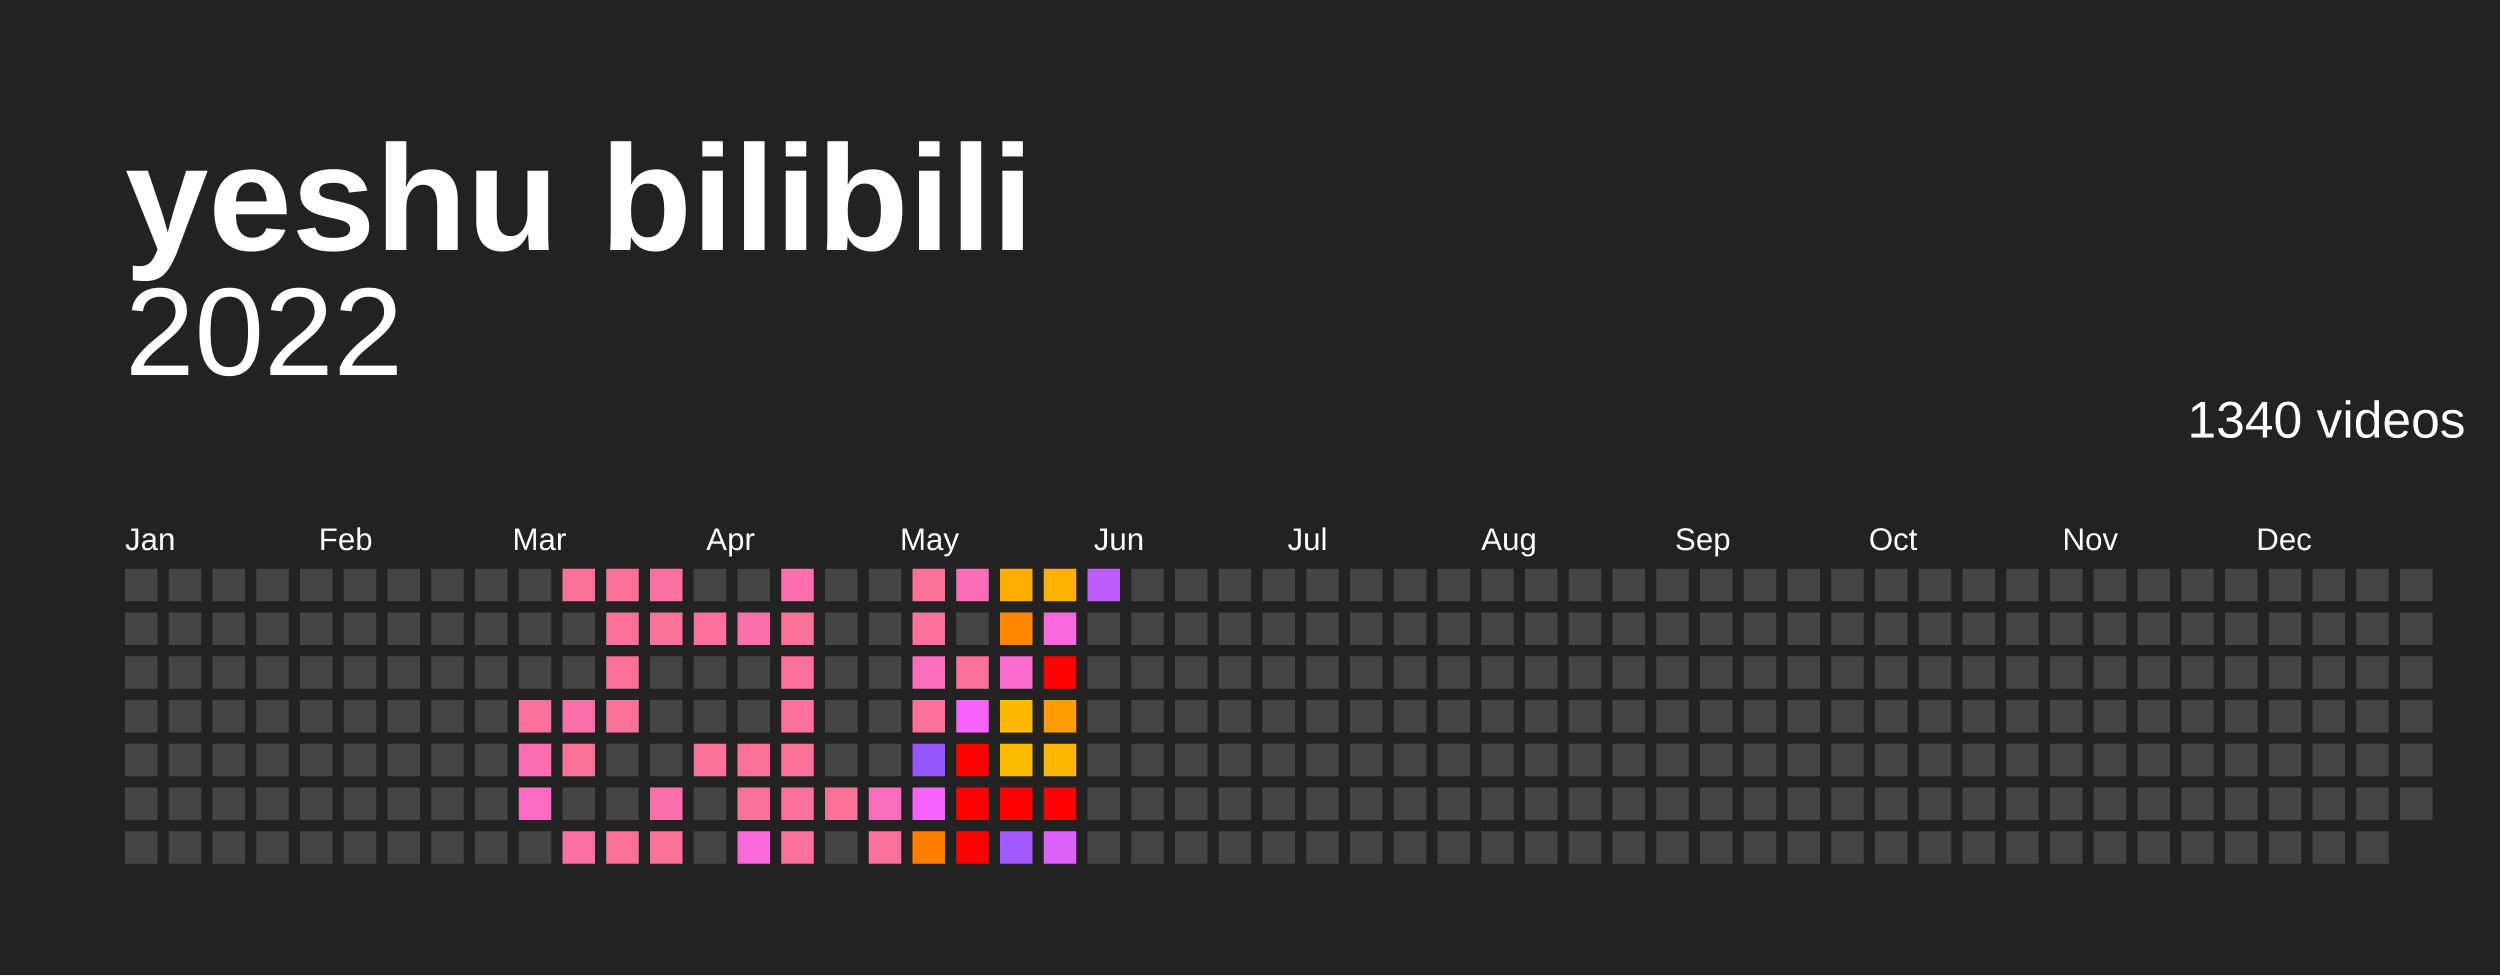
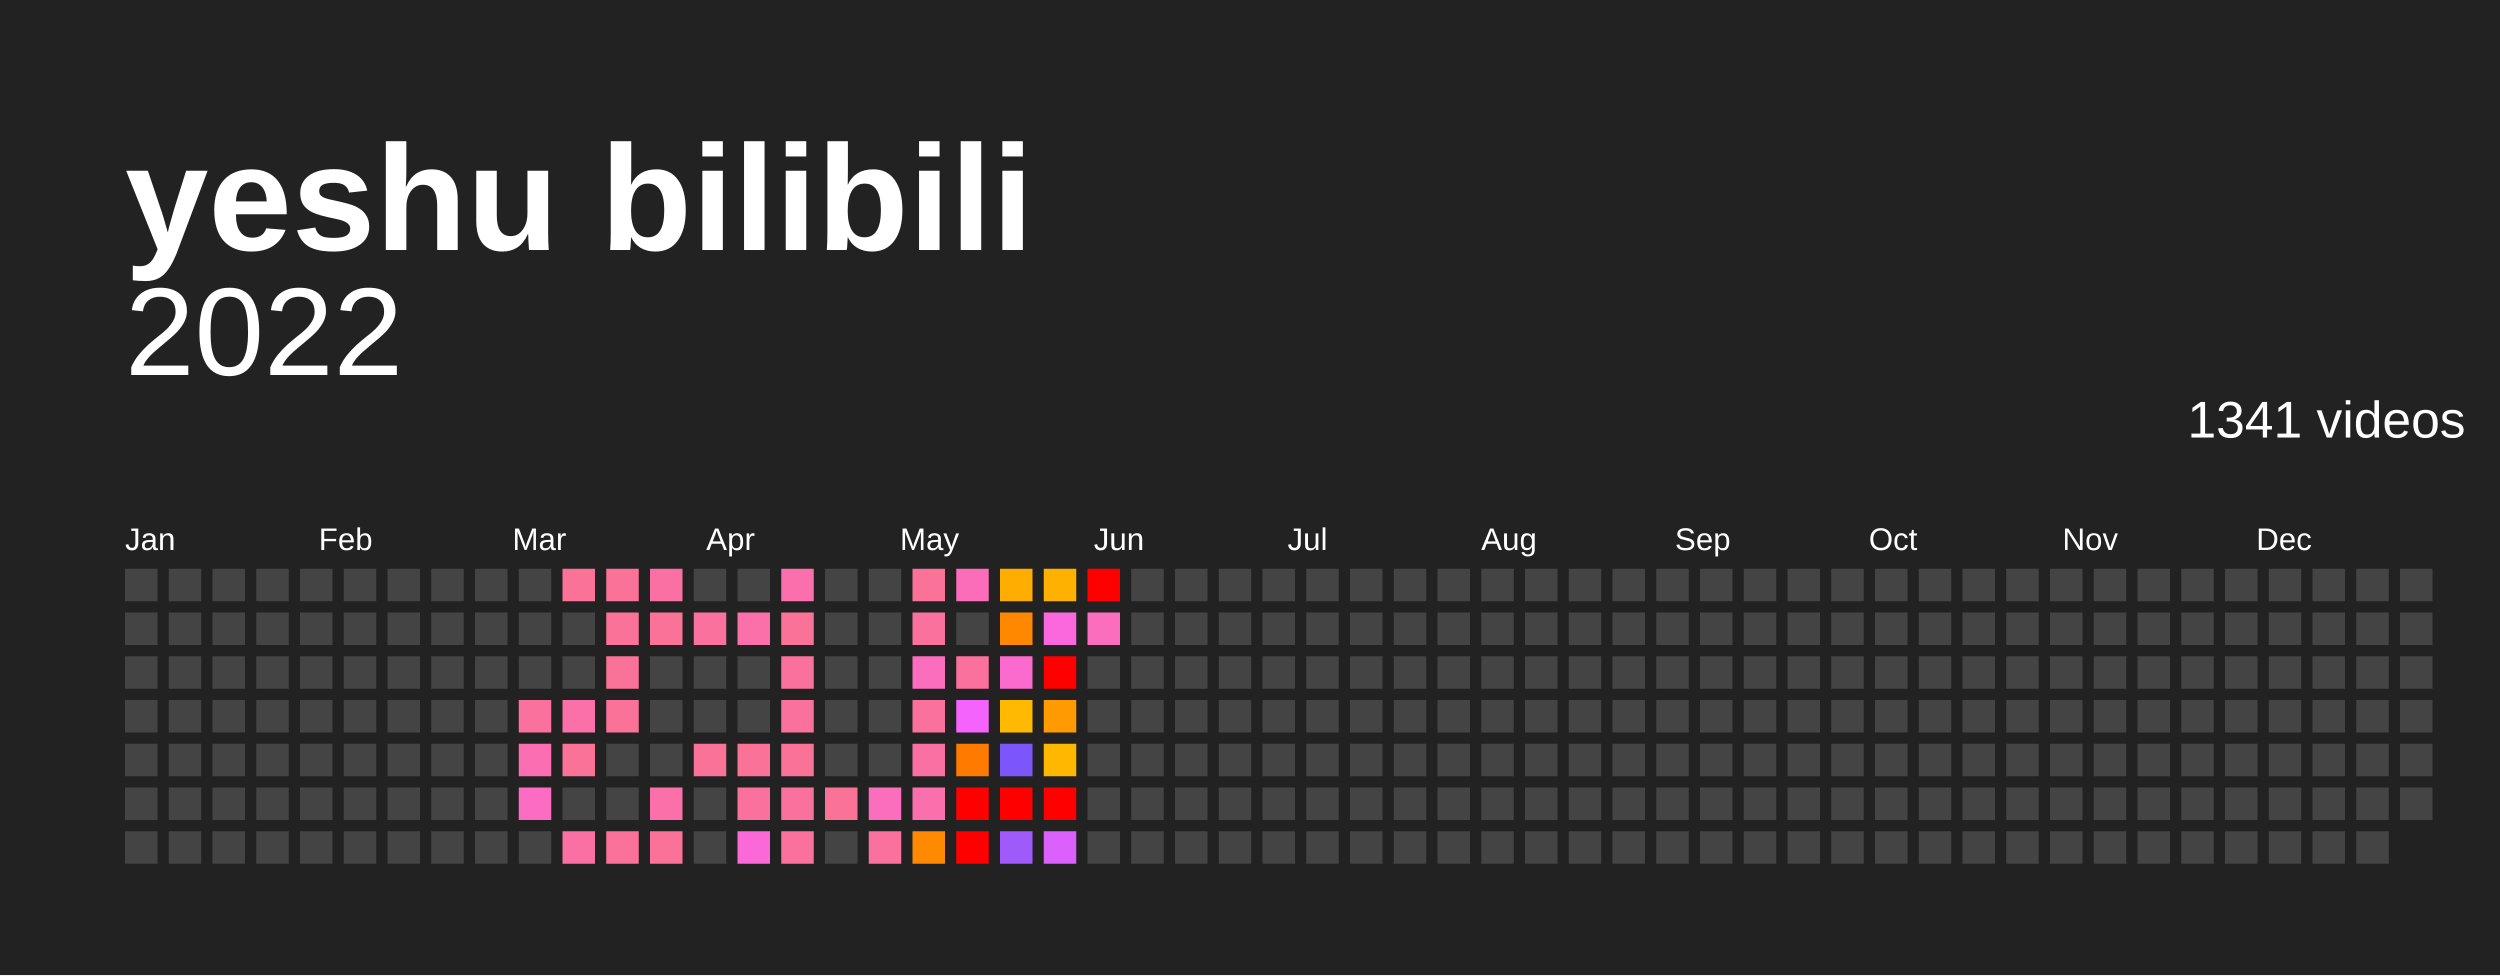
<svg xmlns="http://www.w3.org/2000/svg" baseProfile="full" height="78mm" version="1.1" viewBox="0,0,200,78" width="200mm">
  <defs />
  <rect fill="#222222" height="78" width="200" x="0" y="0" />
  <text fill="#FFFFFF" style="font-size:12px; font-family:Arial; font-weight:bold;" x="10" y="20">yeshu bilibili</text>
  <text alignment-baseline="hanging" fill="#FFFFFF" style="font-size:10.0px; font-family:Arial;" x="10" y="30">2022</text>
-   <text alignment-baseline="hanging" fill="#FFFFFF" style="font-size:4.125px; font-family:Arial;" x="175" y="35">1340 videos</text>
+   <text alignment-baseline="hanging" fill="#FFFFFF" style="font-size:4.125px; font-family:Arial;" x="175" y="35">1341 videos</text>
  <text fill="#FFFFFF" style="font-size:2.5px; font-family:Arial" x="10.0" y="44">Jan</text>
  <text fill="#FFFFFF" style="font-size:2.5px; font-family:Arial" x="25.5" y="44">Feb</text>
  <text fill="#FFFFFF" style="font-size:2.5px; font-family:Arial" x="41.0" y="44">Mar</text>
  <text fill="#FFFFFF" style="font-size:2.5px; font-family:Arial" x="56.5" y="44">Apr</text>
  <text fill="#FFFFFF" style="font-size:2.5px; font-family:Arial" x="72.0" y="44">May</text>
  <text fill="#FFFFFF" style="font-size:2.5px; font-family:Arial" x="87.5" y="44">Jun</text>
  <text fill="#FFFFFF" style="font-size:2.5px; font-family:Arial" x="103.0" y="44">Jul</text>
  <text fill="#FFFFFF" style="font-size:2.5px; font-family:Arial" x="118.5" y="44">Aug</text>
  <text fill="#FFFFFF" style="font-size:2.5px; font-family:Arial" x="134.0" y="44">Sep</text>
  <text fill="#FFFFFF" style="font-size:2.5px; font-family:Arial" x="149.5" y="44">Oct</text>
  <text fill="#FFFFFF" style="font-size:2.5px; font-family:Arial" x="165.0" y="44">Nov</text>
  <text fill="#FFFFFF" style="font-size:2.5px; font-family:Arial" x="180.5" y="44">Dec</text>
  <rect fill="#444444" height="2.6" width="2.6" x="10.0" y="45.5" />
  <rect fill="#444444" height="2.6" width="2.6" x="10.0" y="49.0" />
  <rect fill="#444444" height="2.6" width="2.6" x="10.0" y="52.5" />
  <rect fill="#444444" height="2.6" width="2.6" x="10.0" y="56.0" />
  <rect fill="#444444" height="2.6" width="2.6" x="10.0" y="59.5" />
  <rect fill="#444444" height="2.6" width="2.6" x="10.0" y="63.0" />
  <rect fill="#444444" height="2.6" width="2.6" x="10.0" y="66.5" />
  <rect fill="#444444" height="2.6" width="2.6" x="13.5" y="45.5" />
  <rect fill="#444444" height="2.6" width="2.6" x="13.5" y="49.0" />
  <rect fill="#444444" height="2.6" width="2.6" x="13.5" y="52.5" />
  <rect fill="#444444" height="2.6" width="2.6" x="13.5" y="56.0" />
  <rect fill="#444444" height="2.6" width="2.6" x="13.5" y="59.5" />
  <rect fill="#444444" height="2.6" width="2.6" x="13.5" y="63.0" />
  <rect fill="#444444" height="2.6" width="2.6" x="13.5" y="66.5" />
  <rect fill="#444444" height="2.6" width="2.6" x="17.0" y="45.5" />
  <rect fill="#444444" height="2.6" width="2.6" x="17.0" y="49.0" />
  <rect fill="#444444" height="2.6" width="2.6" x="17.0" y="52.5" />
  <rect fill="#444444" height="2.6" width="2.6" x="17.0" y="56.0" />
  <rect fill="#444444" height="2.6" width="2.6" x="17.0" y="59.5" />
  <rect fill="#444444" height="2.6" width="2.6" x="17.0" y="63.0" />
  <rect fill="#444444" height="2.6" width="2.6" x="17.0" y="66.5" />
  <rect fill="#444444" height="2.6" width="2.6" x="20.5" y="45.5" />
  <rect fill="#444444" height="2.6" width="2.6" x="20.5" y="49.0" />
  <rect fill="#444444" height="2.6" width="2.6" x="20.5" y="52.5" />
  <rect fill="#444444" height="2.6" width="2.6" x="20.5" y="56.0" />
  <rect fill="#444444" height="2.6" width="2.6" x="20.5" y="59.5" />
  <rect fill="#444444" height="2.6" width="2.6" x="20.5" y="63.0" />
  <rect fill="#444444" height="2.6" width="2.6" x="20.5" y="66.5" />
  <rect fill="#444444" height="2.6" width="2.6" x="24.0" y="45.5" />
  <rect fill="#444444" height="2.6" width="2.6" x="24.0" y="49.0" />
  <rect fill="#444444" height="2.6" width="2.6" x="24.0" y="52.5" />
  <rect fill="#444444" height="2.6" width="2.6" x="24.0" y="56.0" />
  <rect fill="#444444" height="2.6" width="2.6" x="24.0" y="59.5" />
  <rect fill="#444444" height="2.6" width="2.6" x="24.0" y="63.0" />
  <rect fill="#444444" height="2.6" width="2.6" x="24.0" y="66.5" />
  <rect fill="#444444" height="2.6" width="2.6" x="27.5" y="45.5" />
  <rect fill="#444444" height="2.6" width="2.6" x="27.5" y="49.0" />
  <rect fill="#444444" height="2.6" width="2.6" x="27.5" y="52.5" />
  <rect fill="#444444" height="2.6" width="2.6" x="27.5" y="56.0" />
  <rect fill="#444444" height="2.6" width="2.6" x="27.5" y="59.5" />
  <rect fill="#444444" height="2.6" width="2.6" x="27.5" y="63.0" />
  <rect fill="#444444" height="2.6" width="2.6" x="27.5" y="66.5" />
  <rect fill="#444444" height="2.6" width="2.6" x="31.0" y="45.5" />
  <rect fill="#444444" height="2.6" width="2.6" x="31.0" y="49.0" />
  <rect fill="#444444" height="2.6" width="2.6" x="31.0" y="52.5" />
  <rect fill="#444444" height="2.6" width="2.6" x="31.0" y="56.0" />
  <rect fill="#444444" height="2.6" width="2.6" x="31.0" y="59.5" />
  <rect fill="#444444" height="2.6" width="2.6" x="31.0" y="63.0" />
  <rect fill="#444444" height="2.6" width="2.6" x="31.0" y="66.5" />
  <rect fill="#444444" height="2.6" width="2.6" x="34.5" y="45.5" />
  <rect fill="#444444" height="2.6" width="2.6" x="34.5" y="49.0" />
  <rect fill="#444444" height="2.6" width="2.6" x="34.5" y="52.5" />
  <rect fill="#444444" height="2.6" width="2.6" x="34.5" y="56.0" />
  <rect fill="#444444" height="2.6" width="2.6" x="34.5" y="59.5" />
  <rect fill="#444444" height="2.6" width="2.6" x="34.5" y="63.0" />
  <rect fill="#444444" height="2.6" width="2.6" x="34.5" y="66.5" />
  <rect fill="#444444" height="2.6" width="2.6" x="38.0" y="45.5" />
  <rect fill="#444444" height="2.6" width="2.6" x="38.0" y="49.0" />
  <rect fill="#444444" height="2.6" width="2.6" x="38.0" y="52.5" />
  <rect fill="#444444" height="2.6" width="2.6" x="38.0" y="56.0" />
  <rect fill="#444444" height="2.6" width="2.6" x="38.0" y="59.5" />
  <rect fill="#444444" height="2.6" width="2.6" x="38.0" y="63.0" />
  <rect fill="#444444" height="2.6" width="2.6" x="38.0" y="66.5" />
  <rect fill="#444444" height="2.6" width="2.6" x="41.5" y="45.5" />
  <rect fill="#444444" height="2.6" width="2.6" x="41.5" y="49.0" />
  <rect fill="#444444" height="2.6" width="2.6" x="41.5" y="52.5" />
  <rect fill="#fb719e" height="2.6" width="2.6" x="41.5" y="56.0" />
  <rect fill="#fb6eb2" height="2.6" width="2.6" x="41.5" y="59.5" />
  <rect fill="#fb6cc2" height="2.6" width="2.6" x="41.5" y="63.0" />
  <rect fill="#444444" height="2.6" width="2.6" x="41.5" y="66.5" />
  <rect fill="#fb7299" height="2.6" width="2.6" x="45.0" y="45.5" />
  <rect fill="#444444" height="2.6" width="2.6" x="45.0" y="49.0" />
  <rect fill="#444444" height="2.6" width="2.6" x="45.0" y="52.5" />
  <rect fill="#fb70a8" height="2.6" width="2.6" x="45.0" y="56.0" />
  <rect fill="#fb7299" height="2.6" width="2.6" x="45.0" y="59.5" />
  <rect fill="#444444" height="2.6" width="2.6" x="45.0" y="63.0" />
  <rect fill="#fb70a3" height="2.6" width="2.6" x="45.0" y="66.5" />
  <rect fill="#fb7299" height="2.6" width="2.6" x="48.5" y="45.5" />
  <rect fill="#fb7299" height="2.6" width="2.6" x="48.5" y="49.0" />
  <rect fill="#fb7299" height="2.6" width="2.6" x="48.5" y="52.5" />
  <rect fill="#fb7299" height="2.6" width="2.6" x="48.5" y="56.0" />
  <rect fill="#444444" height="2.6" width="2.6" x="48.5" y="59.5" />
  <rect fill="#444444" height="2.6" width="2.6" x="48.5" y="63.0" />
  <rect fill="#fb7299" height="2.6" width="2.6" x="48.5" y="66.5" />
  <rect fill="#fb70a3" height="2.6" width="2.6" x="52.0" y="45.5" />
  <rect fill="#fb7299" height="2.6" width="2.6" x="52.0" y="49.0" />
  <rect fill="#444444" height="2.6" width="2.6" x="52.0" y="52.5" />
  <rect fill="#444444" height="2.6" width="2.6" x="52.0" y="56.0" />
  <rect fill="#444444" height="2.6" width="2.6" x="52.0" y="59.5" />
  <rect fill="#fb70a8" height="2.6" width="2.6" x="52.0" y="63.0" />
  <rect fill="#fb7299" height="2.6" width="2.6" x="52.0" y="66.5" />
  <rect fill="#444444" height="2.6" width="2.6" x="55.5" y="45.5" />
  <rect fill="#fb719e" height="2.6" width="2.6" x="55.5" y="49.0" />
  <rect fill="#444444" height="2.6" width="2.6" x="55.5" y="52.5" />
  <rect fill="#444444" height="2.6" width="2.6" x="55.5" y="56.0" />
  <rect fill="#fb7299" height="2.6" width="2.6" x="55.5" y="59.5" />
  <rect fill="#444444" height="2.6" width="2.6" x="55.5" y="63.0" />
  <rect fill="#444444" height="2.6" width="2.6" x="55.5" y="66.5" />
  <rect fill="#444444" height="2.6" width="2.6" x="59.0" y="45.5" />
  <rect fill="#fb70a8" height="2.6" width="2.6" x="59.0" y="49.0" />
  <rect fill="#444444" height="2.6" width="2.6" x="59.0" y="52.5" />
  <rect fill="#444444" height="2.6" width="2.6" x="59.0" y="56.0" />
  <rect fill="#fb7299" height="2.6" width="2.6" x="59.0" y="59.5" />
  <rect fill="#fb719e" height="2.6" width="2.6" x="59.0" y="63.0" />
-   <rect fill="#fb69d8" height="2.6" width="2.6" x="59.0" y="66.5" />
+   <rect fill="#fb69d9" height="2.6" width="2.6" x="59.0" y="66.5" />
  <rect fill="#fb6fad" height="2.6" width="2.6" x="62.5" y="45.5" />
  <rect fill="#fb7299" height="2.6" width="2.6" x="62.5" y="49.0" />
  <rect fill="#fb719e" height="2.6" width="2.6" x="62.5" y="52.5" />
  <rect fill="#fb719e" height="2.6" width="2.6" x="62.5" y="56.0" />
  <rect fill="#fb7299" height="2.6" width="2.6" x="62.5" y="59.5" />
  <rect fill="#fb719e" height="2.6" width="2.6" x="62.5" y="63.0" />
  <rect fill="#fb719e" height="2.6" width="2.6" x="62.5" y="66.5" />
  <rect fill="#444444" height="2.6" width="2.6" x="66.0" y="45.5" />
  <rect fill="#444444" height="2.6" width="2.6" x="66.0" y="49.0" />
  <rect fill="#444444" height="2.6" width="2.6" x="66.0" y="52.5" />
  <rect fill="#444444" height="2.6" width="2.6" x="66.0" y="56.0" />
  <rect fill="#444444" height="2.6" width="2.6" x="66.0" y="59.5" />
  <rect fill="#fb7299" height="2.6" width="2.6" x="66.0" y="63.0" />
  <rect fill="#444444" height="2.6" width="2.6" x="66.0" y="66.5" />
  <rect fill="#444444" height="2.6" width="2.6" x="69.5" y="45.5" />
  <rect fill="#444444" height="2.6" width="2.6" x="69.5" y="49.0" />
  <rect fill="#444444" height="2.6" width="2.6" x="69.5" y="52.5" />
  <rect fill="#444444" height="2.6" width="2.6" x="69.5" y="56.0" />
  <rect fill="#444444" height="2.6" width="2.6" x="69.5" y="59.5" />
  <rect fill="#fb6dbd" height="2.6" width="2.6" x="69.5" y="63.0" />
  <rect fill="#fb719e" height="2.6" width="2.6" x="69.5" y="66.5" />
  <rect fill="#fb7299" height="2.6" width="2.6" x="73.0" y="45.5" />
  <rect fill="#fb719e" height="2.6" width="2.6" x="73.0" y="49.0" />
  <rect fill="#fb6dbd" height="2.6" width="2.6" x="73.0" y="52.5" />
  <rect fill="#fb719e" height="2.6" width="2.6" x="73.0" y="56.0" />
-   <rect fill="#9458fb" height="2.6" width="2.6" x="73.0" y="59.5" />
-   <rect fill="#f563fb" height="2.6" width="2.6" x="73.0" y="63.0" />
-   <rect fill="#ff7e00" height="2.6" width="2.6" x="73.0" y="66.5" />
-   <rect fill="#fb6db7" height="2.6" width="2.6" x="76.5" y="45.5" />
+   <rect fill="#fb70a3" height="2.6" width="2.6" x="73.0" y="59.5" />
+   <rect fill="#fb6fad" height="2.6" width="2.6" x="73.0" y="63.0" />
+   <rect fill="#ff8900" height="2.6" width="2.6" x="73.0" y="66.5" />
+   <rect fill="#fb6db8" height="2.6" width="2.6" x="76.5" y="45.5" />
  <rect fill="#444444" height="2.6" width="2.6" x="76.5" y="49.0" />
  <rect fill="#fb719e" height="2.6" width="2.6" x="76.5" y="52.5" />
-   <rect fill="#f563fb" height="2.6" width="2.6" x="76.5" y="56.0" />
-   <rect fill="red" height="2.6" width="2.6" x="76.5" y="59.5" />
+   <rect fill="#f463fb" height="2.6" width="2.6" x="76.5" y="56.0" />
+   <rect fill="#ff7b00" height="2.6" width="2.6" x="76.5" y="59.5" />
  <rect fill="red" height="2.6" width="2.6" x="76.5" y="63.0" />
  <rect fill="red" height="2.6" width="2.6" x="76.5" y="66.5" />
-   <rect fill="#ffae00" height="2.6" width="2.6" x="80.0" y="45.5" />
+   <rect fill="#ffad00" height="2.6" width="2.6" x="80.0" y="45.5" />
  <rect fill="#ff8800" height="2.6" width="2.6" x="80.0" y="49.0" />
  <rect fill="#fb6acd" height="2.6" width="2.6" x="80.0" y="52.5" />
-   <rect fill="#ffba00" height="2.6" width="2.6" x="80.0" y="56.0" />
-   <rect fill="#ffbd00" height="2.6" width="2.6" x="80.0" y="59.5" />
+   <rect fill="#ffb900" height="2.6" width="2.6" x="80.0" y="56.0" />
+   <rect fill="#7c55fb" height="2.6" width="2.6" x="80.0" y="59.5" />
  <rect fill="red" height="2.6" width="2.6" x="80.0" y="63.0" />
-   <rect fill="#a159fb" height="2.6" width="2.6" x="80.0" y="66.5" />
+   <rect fill="#a059fb" height="2.6" width="2.6" x="80.0" y="66.5" />
  <rect fill="#ffb100" height="2.6" width="2.6" x="83.5" y="45.5" />
  <rect fill="#fb68de" height="2.6" width="2.6" x="83.5" y="49.0" />
  <rect fill="red" height="2.6" width="2.6" x="83.5" y="52.5" />
-   <rect fill="#ff9c00" height="2.6" width="2.6" x="83.5" y="56.0" />
+   <rect fill="#ff9b00" height="2.6" width="2.6" x="83.5" y="56.0" />
  <rect fill="#ffb800" height="2.6" width="2.6" x="83.5" y="59.5" />
  <rect fill="red" height="2.6" width="2.6" x="83.5" y="63.0" />
-   <rect fill="#dd60fb" height="2.6" width="2.6" x="83.5" y="66.5" />
-   <rect fill="#bc5cfb" height="2.6" width="2.6" x="87.0" y="45.5" />
-   <rect fill="#444444" height="2.6" width="2.6" x="87.0" y="49.0" />
+   <rect fill="#dc60fb" height="2.6" width="2.6" x="83.5" y="66.5" />
+   <rect fill="red" height="2.6" width="2.6" x="87.0" y="45.5" />
+   <rect fill="#fb6dbd" height="2.6" width="2.6" x="87.0" y="49.0" />
  <rect fill="#444444" height="2.6" width="2.6" x="87.0" y="52.5" />
  <rect fill="#444444" height="2.6" width="2.6" x="87.0" y="56.0" />
  <rect fill="#444444" height="2.6" width="2.6" x="87.0" y="59.5" />
  <rect fill="#444444" height="2.6" width="2.6" x="87.0" y="63.0" />
  <rect fill="#444444" height="2.6" width="2.6" x="87.0" y="66.5" />
  <rect fill="#444444" height="2.6" width="2.6" x="90.5" y="45.5" />
  <rect fill="#444444" height="2.6" width="2.6" x="90.5" y="49.0" />
  <rect fill="#444444" height="2.6" width="2.6" x="90.5" y="52.5" />
  <rect fill="#444444" height="2.6" width="2.6" x="90.5" y="56.0" />
  <rect fill="#444444" height="2.6" width="2.6" x="90.5" y="59.5" />
  <rect fill="#444444" height="2.6" width="2.6" x="90.5" y="63.0" />
  <rect fill="#444444" height="2.6" width="2.6" x="90.5" y="66.5" />
  <rect fill="#444444" height="2.6" width="2.6" x="94.0" y="45.5" />
  <rect fill="#444444" height="2.6" width="2.6" x="94.0" y="49.0" />
  <rect fill="#444444" height="2.6" width="2.6" x="94.0" y="52.5" />
  <rect fill="#444444" height="2.6" width="2.6" x="94.0" y="56.0" />
  <rect fill="#444444" height="2.6" width="2.6" x="94.0" y="59.5" />
  <rect fill="#444444" height="2.6" width="2.6" x="94.0" y="63.0" />
  <rect fill="#444444" height="2.6" width="2.6" x="94.0" y="66.5" />
  <rect fill="#444444" height="2.6" width="2.6" x="97.5" y="45.5" />
  <rect fill="#444444" height="2.6" width="2.6" x="97.5" y="49.0" />
  <rect fill="#444444" height="2.6" width="2.6" x="97.5" y="52.5" />
  <rect fill="#444444" height="2.6" width="2.6" x="97.5" y="56.0" />
  <rect fill="#444444" height="2.6" width="2.6" x="97.5" y="59.5" />
  <rect fill="#444444" height="2.6" width="2.6" x="97.5" y="63.0" />
  <rect fill="#444444" height="2.6" width="2.6" x="97.5" y="66.5" />
  <rect fill="#444444" height="2.6" width="2.6" x="101.0" y="45.5" />
  <rect fill="#444444" height="2.6" width="2.6" x="101.0" y="49.0" />
  <rect fill="#444444" height="2.6" width="2.6" x="101.0" y="52.5" />
  <rect fill="#444444" height="2.6" width="2.6" x="101.0" y="56.0" />
  <rect fill="#444444" height="2.6" width="2.6" x="101.0" y="59.5" />
  <rect fill="#444444" height="2.6" width="2.6" x="101.0" y="63.0" />
  <rect fill="#444444" height="2.6" width="2.6" x="101.0" y="66.5" />
  <rect fill="#444444" height="2.6" width="2.6" x="104.5" y="45.5" />
  <rect fill="#444444" height="2.6" width="2.6" x="104.5" y="49.0" />
  <rect fill="#444444" height="2.6" width="2.6" x="104.5" y="52.5" />
  <rect fill="#444444" height="2.6" width="2.6" x="104.5" y="56.0" />
  <rect fill="#444444" height="2.6" width="2.6" x="104.5" y="59.5" />
  <rect fill="#444444" height="2.6" width="2.6" x="104.5" y="63.0" />
  <rect fill="#444444" height="2.6" width="2.6" x="104.5" y="66.5" />
  <rect fill="#444444" height="2.6" width="2.6" x="108.0" y="45.5" />
  <rect fill="#444444" height="2.6" width="2.6" x="108.0" y="49.0" />
  <rect fill="#444444" height="2.6" width="2.6" x="108.0" y="52.5" />
  <rect fill="#444444" height="2.6" width="2.6" x="108.0" y="56.0" />
  <rect fill="#444444" height="2.6" width="2.6" x="108.0" y="59.5" />
  <rect fill="#444444" height="2.6" width="2.6" x="108.0" y="63.0" />
  <rect fill="#444444" height="2.6" width="2.6" x="108.0" y="66.5" />
  <rect fill="#444444" height="2.6" width="2.6" x="111.5" y="45.5" />
  <rect fill="#444444" height="2.6" width="2.6" x="111.5" y="49.0" />
  <rect fill="#444444" height="2.6" width="2.6" x="111.5" y="52.5" />
  <rect fill="#444444" height="2.6" width="2.6" x="111.5" y="56.0" />
  <rect fill="#444444" height="2.6" width="2.6" x="111.5" y="59.5" />
  <rect fill="#444444" height="2.6" width="2.6" x="111.5" y="63.0" />
  <rect fill="#444444" height="2.6" width="2.6" x="111.5" y="66.5" />
  <rect fill="#444444" height="2.6" width="2.6" x="115.0" y="45.5" />
  <rect fill="#444444" height="2.6" width="2.6" x="115.0" y="49.0" />
  <rect fill="#444444" height="2.6" width="2.6" x="115.0" y="52.5" />
  <rect fill="#444444" height="2.6" width="2.6" x="115.0" y="56.0" />
  <rect fill="#444444" height="2.6" width="2.6" x="115.0" y="59.5" />
  <rect fill="#444444" height="2.6" width="2.6" x="115.0" y="63.0" />
  <rect fill="#444444" height="2.6" width="2.6" x="115.0" y="66.5" />
  <rect fill="#444444" height="2.6" width="2.6" x="118.5" y="45.5" />
  <rect fill="#444444" height="2.6" width="2.6" x="118.5" y="49.0" />
  <rect fill="#444444" height="2.6" width="2.6" x="118.5" y="52.5" />
  <rect fill="#444444" height="2.6" width="2.6" x="118.5" y="56.0" />
  <rect fill="#444444" height="2.6" width="2.6" x="118.5" y="59.5" />
  <rect fill="#444444" height="2.6" width="2.6" x="118.5" y="63.0" />
  <rect fill="#444444" height="2.6" width="2.6" x="118.5" y="66.5" />
  <rect fill="#444444" height="2.6" width="2.6" x="122.0" y="45.5" />
  <rect fill="#444444" height="2.6" width="2.6" x="122.0" y="49.0" />
  <rect fill="#444444" height="2.6" width="2.6" x="122.0" y="52.5" />
  <rect fill="#444444" height="2.6" width="2.6" x="122.0" y="56.0" />
  <rect fill="#444444" height="2.6" width="2.6" x="122.0" y="59.5" />
  <rect fill="#444444" height="2.6" width="2.6" x="122.0" y="63.0" />
  <rect fill="#444444" height="2.6" width="2.6" x="122.0" y="66.5" />
  <rect fill="#444444" height="2.6" width="2.6" x="125.5" y="45.5" />
  <rect fill="#444444" height="2.6" width="2.6" x="125.5" y="49.0" />
  <rect fill="#444444" height="2.6" width="2.6" x="125.5" y="52.5" />
  <rect fill="#444444" height="2.6" width="2.6" x="125.5" y="56.0" />
  <rect fill="#444444" height="2.6" width="2.6" x="125.5" y="59.5" />
  <rect fill="#444444" height="2.6" width="2.6" x="125.5" y="63.0" />
  <rect fill="#444444" height="2.6" width="2.6" x="125.5" y="66.5" />
  <rect fill="#444444" height="2.6" width="2.6" x="129.0" y="45.5" />
  <rect fill="#444444" height="2.6" width="2.6" x="129.0" y="49.0" />
  <rect fill="#444444" height="2.6" width="2.6" x="129.0" y="52.5" />
  <rect fill="#444444" height="2.6" width="2.6" x="129.0" y="56.0" />
  <rect fill="#444444" height="2.6" width="2.6" x="129.0" y="59.5" />
  <rect fill="#444444" height="2.6" width="2.6" x="129.0" y="63.0" />
  <rect fill="#444444" height="2.6" width="2.6" x="129.0" y="66.5" />
  <rect fill="#444444" height="2.6" width="2.6" x="132.5" y="45.5" />
  <rect fill="#444444" height="2.6" width="2.6" x="132.5" y="49.0" />
  <rect fill="#444444" height="2.6" width="2.6" x="132.5" y="52.5" />
  <rect fill="#444444" height="2.6" width="2.6" x="132.5" y="56.0" />
  <rect fill="#444444" height="2.6" width="2.6" x="132.5" y="59.5" />
  <rect fill="#444444" height="2.6" width="2.6" x="132.5" y="63.0" />
  <rect fill="#444444" height="2.6" width="2.6" x="132.5" y="66.5" />
  <rect fill="#444444" height="2.6" width="2.6" x="136.0" y="45.5" />
  <rect fill="#444444" height="2.6" width="2.6" x="136.0" y="49.0" />
  <rect fill="#444444" height="2.6" width="2.6" x="136.0" y="52.5" />
  <rect fill="#444444" height="2.6" width="2.6" x="136.0" y="56.0" />
  <rect fill="#444444" height="2.6" width="2.6" x="136.0" y="59.5" />
  <rect fill="#444444" height="2.6" width="2.6" x="136.0" y="63.0" />
  <rect fill="#444444" height="2.6" width="2.6" x="136.0" y="66.5" />
  <rect fill="#444444" height="2.6" width="2.6" x="139.5" y="45.5" />
  <rect fill="#444444" height="2.6" width="2.6" x="139.5" y="49.0" />
  <rect fill="#444444" height="2.6" width="2.6" x="139.5" y="52.5" />
  <rect fill="#444444" height="2.6" width="2.6" x="139.5" y="56.0" />
  <rect fill="#444444" height="2.6" width="2.6" x="139.5" y="59.5" />
  <rect fill="#444444" height="2.6" width="2.6" x="139.5" y="63.0" />
  <rect fill="#444444" height="2.6" width="2.6" x="139.5" y="66.5" />
  <rect fill="#444444" height="2.6" width="2.6" x="143.0" y="45.5" />
  <rect fill="#444444" height="2.6" width="2.6" x="143.0" y="49.0" />
  <rect fill="#444444" height="2.6" width="2.6" x="143.0" y="52.5" />
  <rect fill="#444444" height="2.6" width="2.6" x="143.0" y="56.0" />
  <rect fill="#444444" height="2.6" width="2.6" x="143.0" y="59.5" />
  <rect fill="#444444" height="2.6" width="2.6" x="143.0" y="63.0" />
  <rect fill="#444444" height="2.6" width="2.6" x="143.0" y="66.5" />
  <rect fill="#444444" height="2.6" width="2.6" x="146.5" y="45.5" />
  <rect fill="#444444" height="2.6" width="2.6" x="146.5" y="49.0" />
  <rect fill="#444444" height="2.6" width="2.6" x="146.5" y="52.5" />
  <rect fill="#444444" height="2.6" width="2.6" x="146.5" y="56.0" />
  <rect fill="#444444" height="2.6" width="2.6" x="146.5" y="59.5" />
  <rect fill="#444444" height="2.6" width="2.6" x="146.5" y="63.0" />
  <rect fill="#444444" height="2.6" width="2.6" x="146.5" y="66.5" />
  <rect fill="#444444" height="2.6" width="2.6" x="150.0" y="45.5" />
  <rect fill="#444444" height="2.6" width="2.6" x="150.0" y="49.0" />
  <rect fill="#444444" height="2.6" width="2.6" x="150.0" y="52.5" />
  <rect fill="#444444" height="2.6" width="2.6" x="150.0" y="56.0" />
  <rect fill="#444444" height="2.6" width="2.6" x="150.0" y="59.5" />
  <rect fill="#444444" height="2.6" width="2.6" x="150.0" y="63.0" />
  <rect fill="#444444" height="2.6" width="2.6" x="150.0" y="66.5" />
  <rect fill="#444444" height="2.6" width="2.6" x="153.5" y="45.5" />
  <rect fill="#444444" height="2.6" width="2.6" x="153.5" y="49.0" />
  <rect fill="#444444" height="2.6" width="2.6" x="153.5" y="52.5" />
  <rect fill="#444444" height="2.6" width="2.6" x="153.5" y="56.0" />
  <rect fill="#444444" height="2.6" width="2.6" x="153.5" y="59.5" />
  <rect fill="#444444" height="2.6" width="2.6" x="153.5" y="63.0" />
  <rect fill="#444444" height="2.6" width="2.6" x="153.5" y="66.5" />
  <rect fill="#444444" height="2.6" width="2.6" x="157.0" y="45.5" />
  <rect fill="#444444" height="2.6" width="2.6" x="157.0" y="49.0" />
  <rect fill="#444444" height="2.6" width="2.6" x="157.0" y="52.5" />
  <rect fill="#444444" height="2.6" width="2.6" x="157.0" y="56.0" />
  <rect fill="#444444" height="2.6" width="2.6" x="157.0" y="59.5" />
  <rect fill="#444444" height="2.6" width="2.6" x="157.0" y="63.0" />
  <rect fill="#444444" height="2.6" width="2.6" x="157.0" y="66.5" />
  <rect fill="#444444" height="2.6" width="2.6" x="160.5" y="45.5" />
  <rect fill="#444444" height="2.6" width="2.6" x="160.5" y="49.0" />
  <rect fill="#444444" height="2.6" width="2.6" x="160.5" y="52.5" />
  <rect fill="#444444" height="2.6" width="2.6" x="160.5" y="56.0" />
  <rect fill="#444444" height="2.6" width="2.6" x="160.5" y="59.5" />
  <rect fill="#444444" height="2.6" width="2.6" x="160.5" y="63.0" />
  <rect fill="#444444" height="2.6" width="2.6" x="160.5" y="66.5" />
  <rect fill="#444444" height="2.6" width="2.6" x="164.0" y="45.5" />
  <rect fill="#444444" height="2.6" width="2.6" x="164.0" y="49.0" />
  <rect fill="#444444" height="2.6" width="2.6" x="164.0" y="52.5" />
  <rect fill="#444444" height="2.6" width="2.6" x="164.0" y="56.0" />
  <rect fill="#444444" height="2.6" width="2.6" x="164.0" y="59.5" />
  <rect fill="#444444" height="2.6" width="2.6" x="164.0" y="63.0" />
  <rect fill="#444444" height="2.6" width="2.6" x="164.0" y="66.5" />
  <rect fill="#444444" height="2.6" width="2.6" x="167.5" y="45.5" />
  <rect fill="#444444" height="2.6" width="2.6" x="167.5" y="49.0" />
  <rect fill="#444444" height="2.6" width="2.6" x="167.5" y="52.5" />
  <rect fill="#444444" height="2.6" width="2.6" x="167.5" y="56.0" />
  <rect fill="#444444" height="2.6" width="2.6" x="167.5" y="59.5" />
  <rect fill="#444444" height="2.6" width="2.6" x="167.5" y="63.0" />
  <rect fill="#444444" height="2.6" width="2.6" x="167.5" y="66.5" />
  <rect fill="#444444" height="2.6" width="2.6" x="171.0" y="45.5" />
  <rect fill="#444444" height="2.6" width="2.6" x="171.0" y="49.0" />
  <rect fill="#444444" height="2.6" width="2.6" x="171.0" y="52.5" />
  <rect fill="#444444" height="2.6" width="2.6" x="171.0" y="56.0" />
  <rect fill="#444444" height="2.6" width="2.6" x="171.0" y="59.5" />
  <rect fill="#444444" height="2.6" width="2.6" x="171.0" y="63.0" />
  <rect fill="#444444" height="2.6" width="2.6" x="171.0" y="66.5" />
  <rect fill="#444444" height="2.6" width="2.6" x="174.5" y="45.5" />
  <rect fill="#444444" height="2.6" width="2.6" x="174.5" y="49.0" />
  <rect fill="#444444" height="2.6" width="2.6" x="174.5" y="52.5" />
  <rect fill="#444444" height="2.6" width="2.6" x="174.5" y="56.0" />
  <rect fill="#444444" height="2.6" width="2.6" x="174.5" y="59.5" />
  <rect fill="#444444" height="2.6" width="2.6" x="174.5" y="63.0" />
  <rect fill="#444444" height="2.6" width="2.6" x="174.5" y="66.5" />
  <rect fill="#444444" height="2.6" width="2.6" x="178.0" y="45.5" />
  <rect fill="#444444" height="2.6" width="2.6" x="178.0" y="49.0" />
  <rect fill="#444444" height="2.6" width="2.6" x="178.0" y="52.5" />
  <rect fill="#444444" height="2.6" width="2.6" x="178.0" y="56.0" />
  <rect fill="#444444" height="2.6" width="2.6" x="178.0" y="59.5" />
  <rect fill="#444444" height="2.6" width="2.6" x="178.0" y="63.0" />
  <rect fill="#444444" height="2.6" width="2.6" x="178.0" y="66.5" />
  <rect fill="#444444" height="2.6" width="2.6" x="181.5" y="45.5" />
  <rect fill="#444444" height="2.6" width="2.6" x="181.5" y="49.0" />
  <rect fill="#444444" height="2.6" width="2.6" x="181.5" y="52.5" />
  <rect fill="#444444" height="2.6" width="2.6" x="181.5" y="56.0" />
  <rect fill="#444444" height="2.6" width="2.6" x="181.5" y="59.5" />
  <rect fill="#444444" height="2.6" width="2.6" x="181.5" y="63.0" />
  <rect fill="#444444" height="2.6" width="2.6" x="181.5" y="66.5" />
  <rect fill="#444444" height="2.6" width="2.6" x="185.0" y="45.5" />
  <rect fill="#444444" height="2.6" width="2.6" x="185.0" y="49.0" />
  <rect fill="#444444" height="2.6" width="2.6" x="185.0" y="52.5" />
  <rect fill="#444444" height="2.6" width="2.6" x="185.0" y="56.0" />
  <rect fill="#444444" height="2.6" width="2.6" x="185.0" y="59.5" />
  <rect fill="#444444" height="2.6" width="2.6" x="185.0" y="63.0" />
  <rect fill="#444444" height="2.6" width="2.6" x="185.0" y="66.5" />
  <rect fill="#444444" height="2.6" width="2.6" x="188.5" y="45.5" />
  <rect fill="#444444" height="2.6" width="2.6" x="188.5" y="49.0" />
  <rect fill="#444444" height="2.6" width="2.6" x="188.5" y="52.5" />
  <rect fill="#444444" height="2.6" width="2.6" x="188.5" y="56.0" />
  <rect fill="#444444" height="2.6" width="2.6" x="188.5" y="59.5" />
  <rect fill="#444444" height="2.6" width="2.6" x="188.5" y="63.0" />
  <rect fill="#444444" height="2.6" width="2.6" x="188.5" y="66.5" />
  <rect fill="#444444" height="2.6" width="2.6" x="192.0" y="45.5" />
  <rect fill="#444444" height="2.6" width="2.6" x="192.0" y="49.0" />
  <rect fill="#444444" height="2.6" width="2.6" x="192.0" y="52.5" />
  <rect fill="#444444" height="2.6" width="2.6" x="192.0" y="56.0" />
  <rect fill="#444444" height="2.6" width="2.6" x="192.0" y="59.5" />
  <rect fill="#444444" height="2.6" width="2.6" x="192.0" y="63.0" />
</svg>
